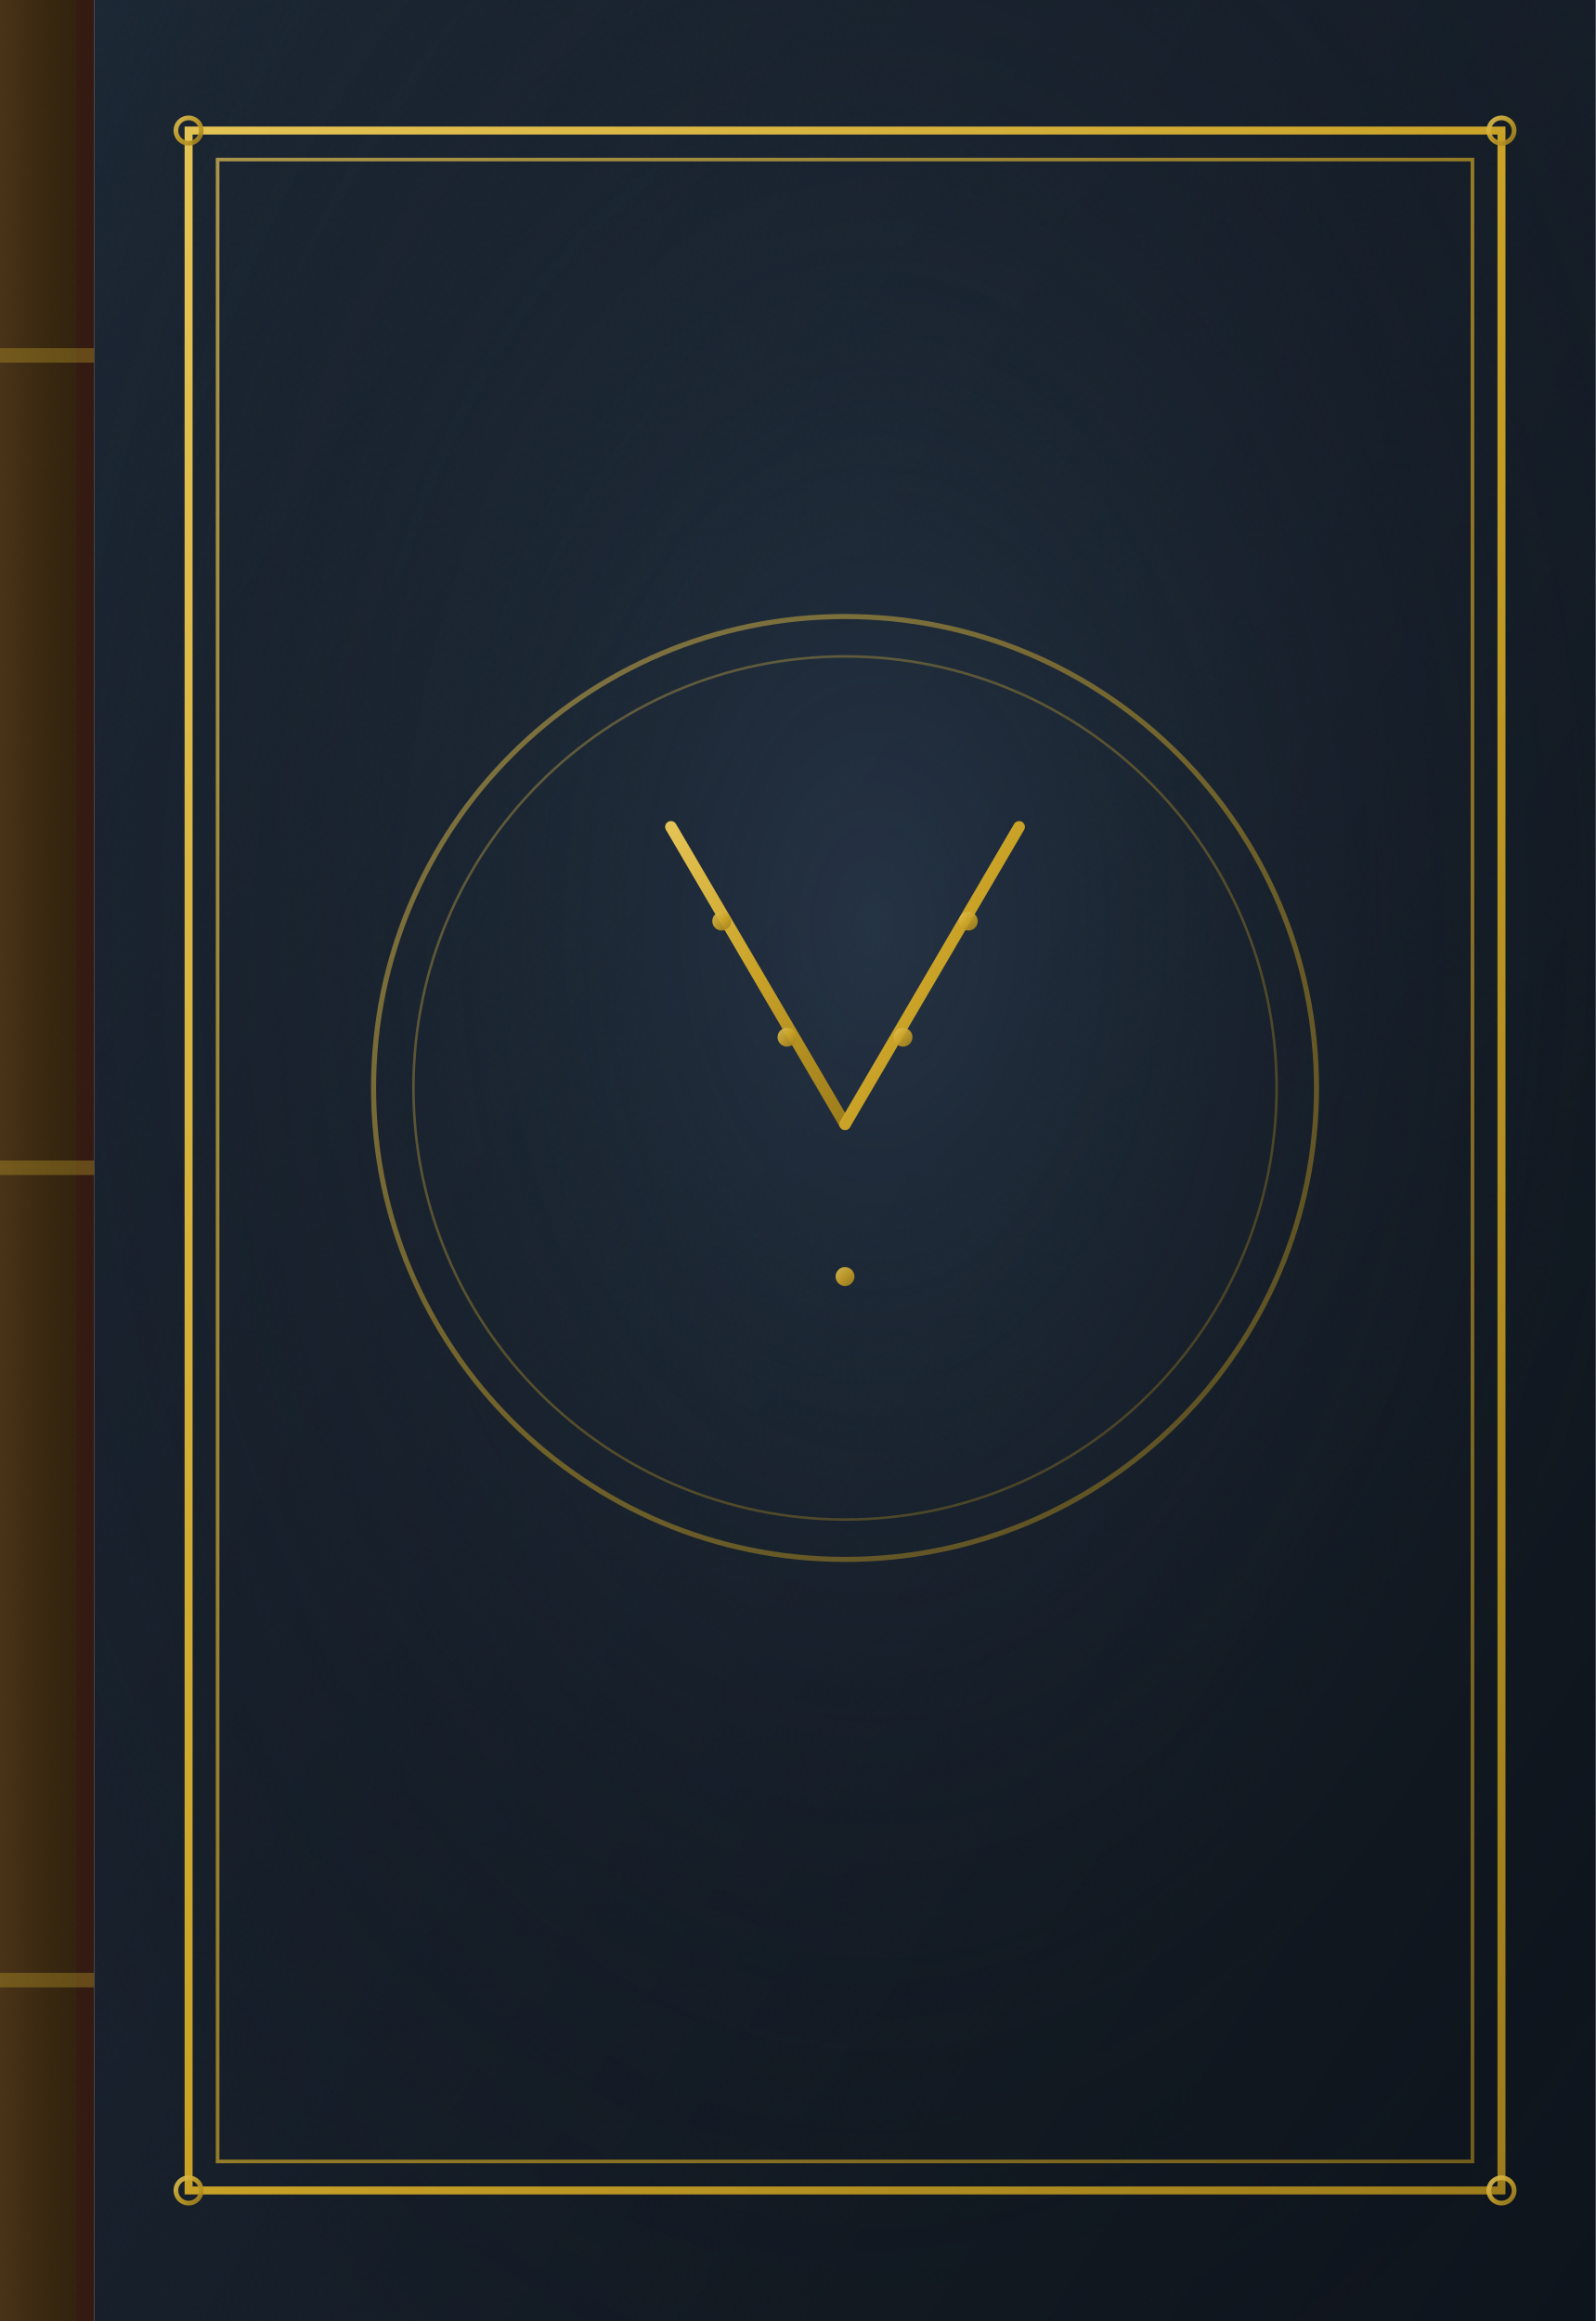
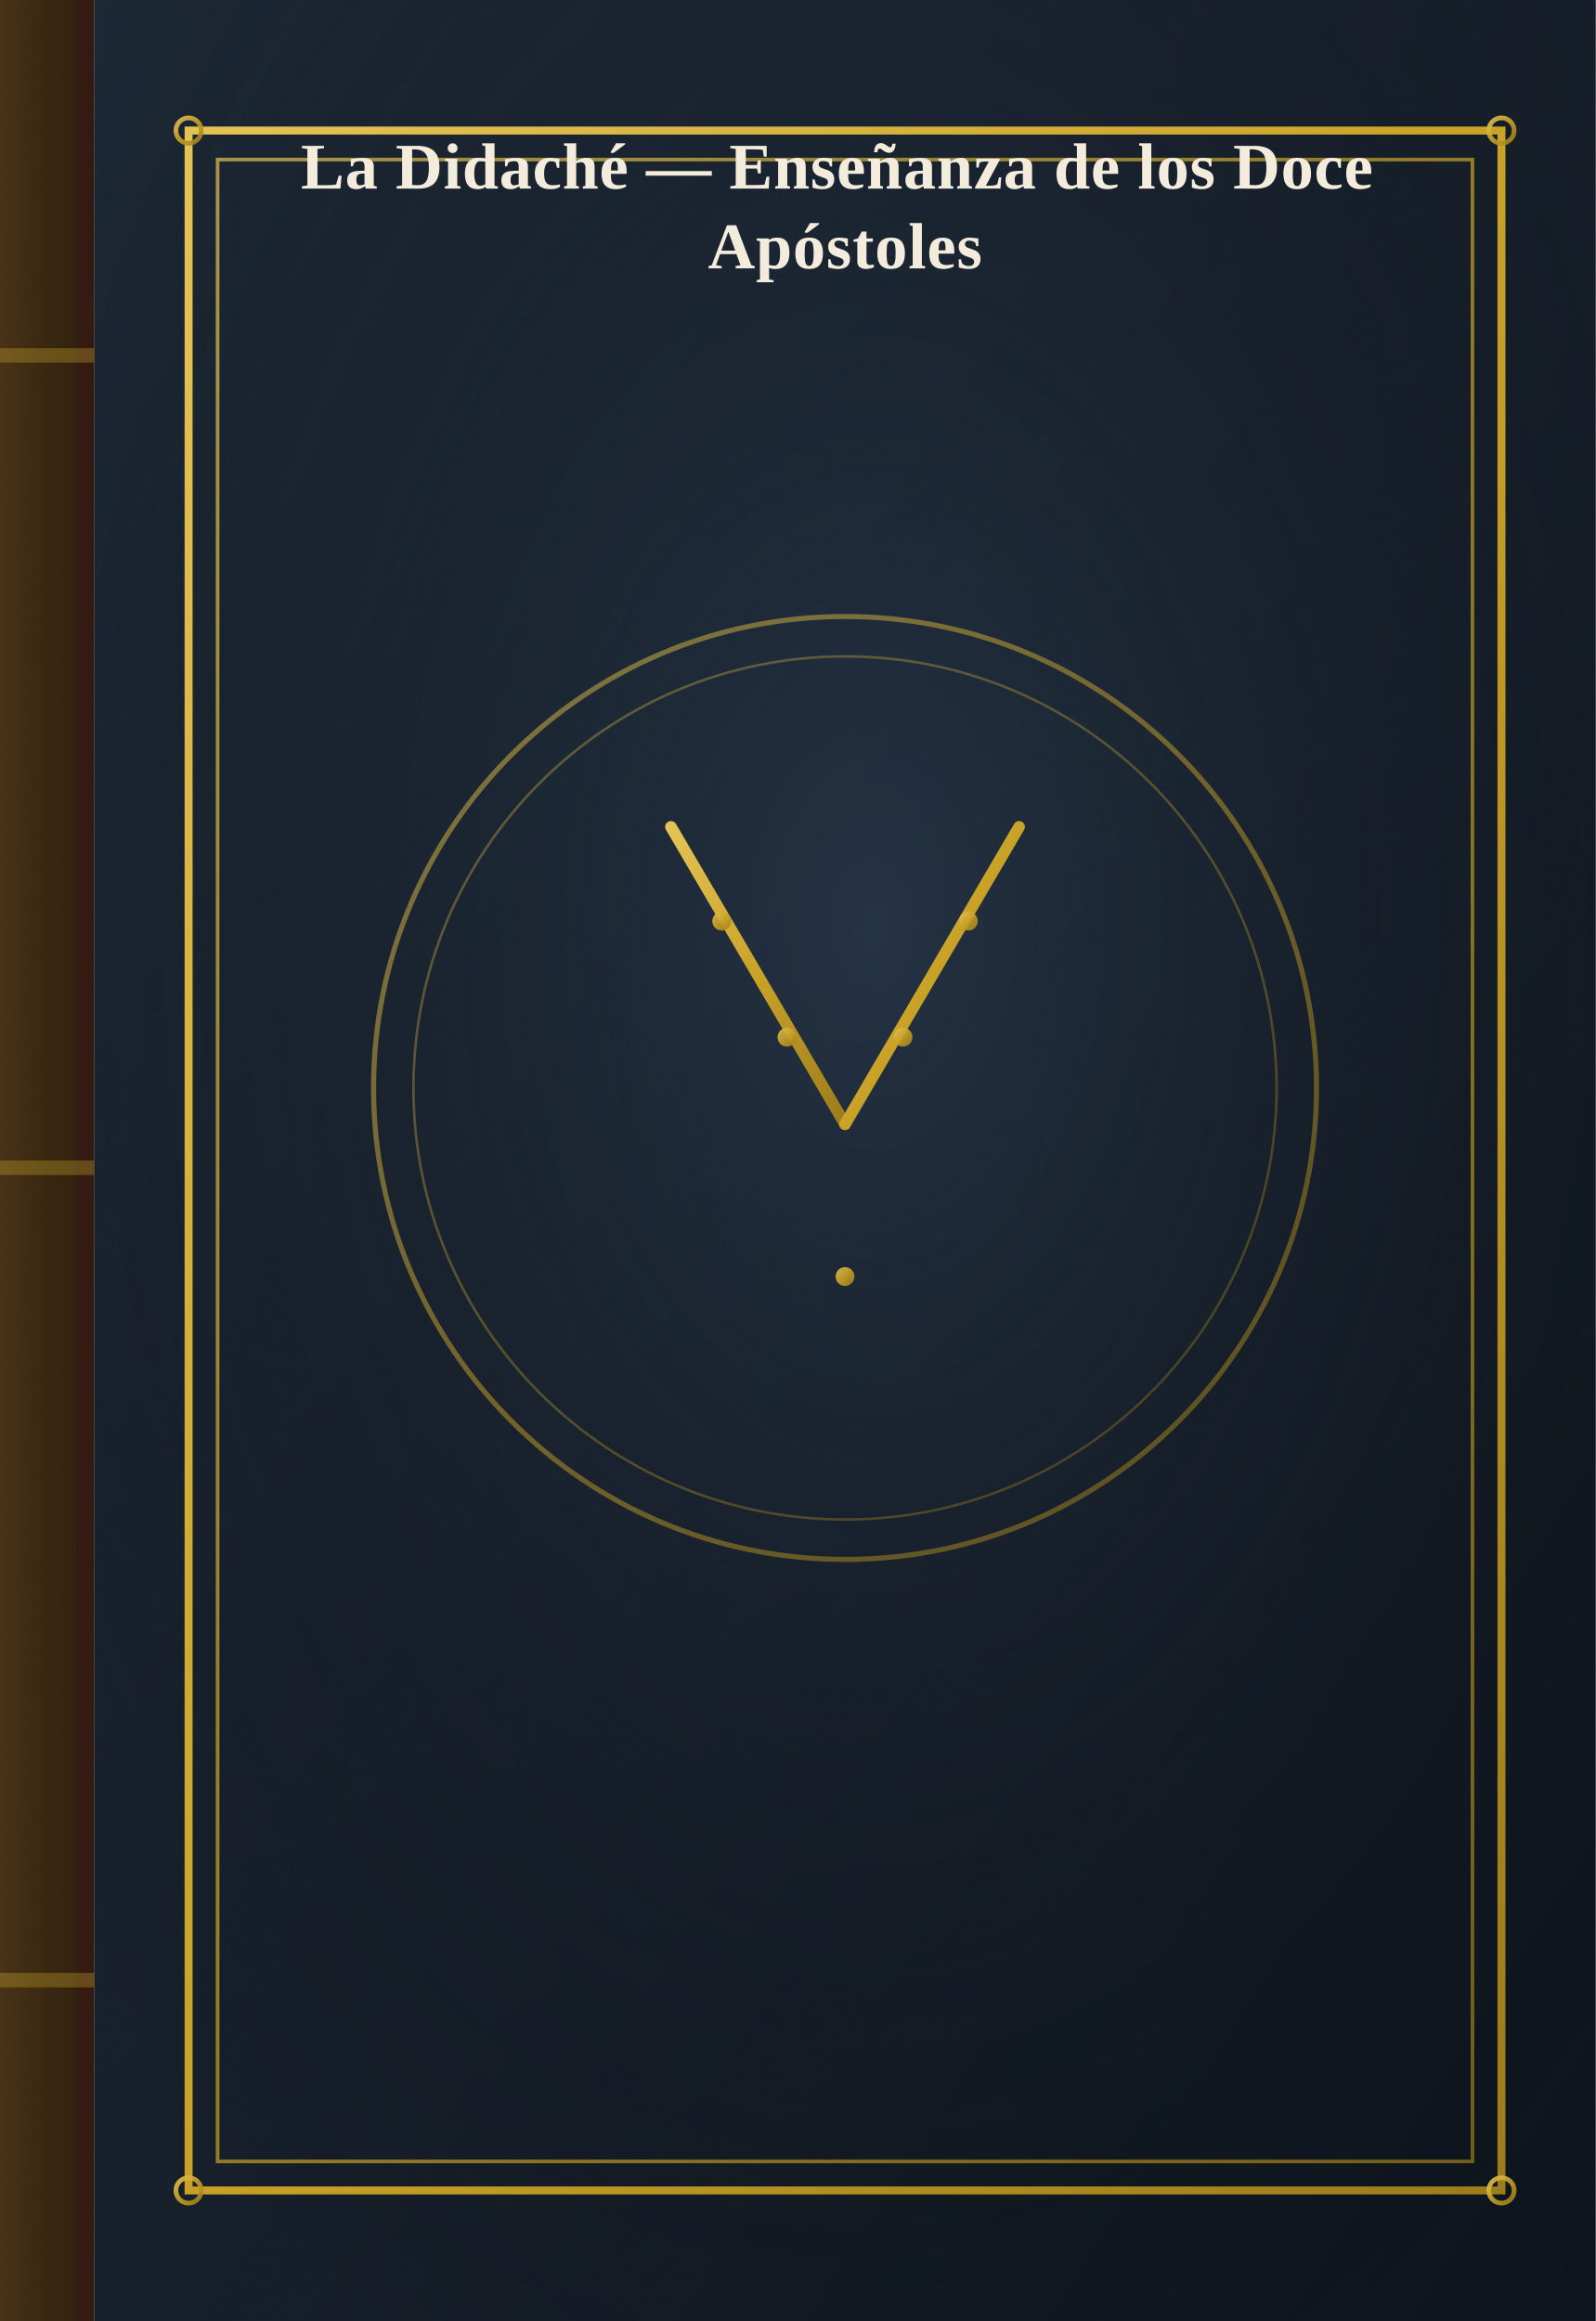
<svg xmlns="http://www.w3.org/2000/svg" width="440" height="640" viewBox="0 0 440 640">
  <defs>
    <linearGradient id="coverGrad" x1="0%" y1="0%" x2="100%" y2="100%">
      <stop offset="0%" stop-color="#1E2A38" />
      <stop offset="55%" stop-color="#161F2A" />
      <stop offset="100%" stop-color="#0E141C" />
    </linearGradient>
    <radialGradient id="vignette" cx="52%" cy="40%" r="70%">
      <stop offset="0%" stop-color="#33475E" stop-opacity="0.5" />
      <stop offset="100%" stop-color="#000000" stop-opacity="0" />
    </radialGradient>
    <linearGradient id="spineGrad" x1="0%" y1="0%" x2="100%" y2="0%">
      <stop offset="0%" stop-color="#4A3418" />
      <stop offset="50%" stop-color="#3A2810" />
      <stop offset="100%" stop-color="#2E2110" />
    </linearGradient>
    <linearGradient id="goldLine" x1="0%" y1="0%" x2="100%" y2="100%">
      <stop offset="0%" stop-color="#E4C355" />
      <stop offset="50%" stop-color="#C9A227" />
      <stop offset="100%" stop-color="#9C7C1C" />
    </linearGradient>
    <filter id="softGrain">
      <feTurbulence type="fractalNoise" baseFrequency="0.9" numOctaves="2" result="noise" />
      <feColorMatrix in="noise" type="matrix" values="0 0 0 0 0  0 0 0 0 0  0 0 0 0 0  0 0 0 0.03 0" />
    </filter>
  </defs>
  <rect x="0" y="0" width="26" height="640" fill="url(#spineGrad)" />
  <rect x="21" y="0" width="5" height="640" fill="#3A1414" opacity="0.5" />
  <rect x="0" y="96" width="26" height="4" fill="#C9A227" opacity="0.35" />
  <rect x="0" y="320" width="26" height="4" fill="#C9A227" opacity="0.35" />
  <rect x="0" y="544" width="26" height="4" fill="#C9A227" opacity="0.35" />
  <rect x="26" y="0" width="414" height="640" fill="url(#coverGrad)" />
  <rect x="26" y="0" width="414" height="640" fill="url(#vignette)" />
  <rect x="26" y="0" width="414" height="640" filter="url(#softGrain)" />
  <rect x="52" y="36" width="362" height="568" fill="none" stroke="url(#goldLine)" stroke-width="2.2" />
  <rect x="60" y="44" width="346" height="552" fill="none" stroke="url(#goldLine)" stroke-width="1" opacity="0.7" />
  <g stroke="url(#goldLine)" stroke-width="1.3" fill="none" opacity="0.9">
    <circle cx="52" cy="36" r="3.5" />
    <circle cx="414" cy="36" r="3.5" />
    <circle cx="52" cy="604" r="3.5" />
    <circle cx="414" cy="604" r="3.5" />
  </g>
+   <text x="233" y="52" text-anchor="middle" fill="#F3ECDC" font-family="Georgia, 'Times New Roman', serif" font-size="18" font-weight="700" letter-spacing="0.2">
+     <tspan x="233" dy="0">La Didaché — Enseñanza de los Doce</tspan>
+     <tspan x="233" dy="22">Apóstoles</tspan>
+   </text>
+   <line x1="80" y1="90" x2="386" y2="90" stroke="url(#goldLine)" stroke-width="0.8" opacity="0.45" />
  <g transform="translate(233,300)">
    <circle r="130" fill="none" stroke="url(#goldLine)" stroke-width="1.4" opacity="0.5" />
    <circle r="119" fill="none" stroke="url(#goldLine)" stroke-width="0.7" opacity="0.35" />
    <g stroke="url(#goldLine)" fill="none" stroke-linecap="round">
      <path d="M 0,80 L 0,10" stroke-width="3.6" />
      <path d="M 0,10 L -48,-72" stroke-width="3.2" />
      <path d="M 0,10 L 48,-72" stroke-width="3.2" />
    </g>
    <g fill="url(#goldLine)" opacity="0.9">
      <circle cx="0" cy="52" r="2.6" />
      <circle cx="-16" cy="-14" r="2.6" />
      <circle cx="16" cy="-14" r="2.6" />
      <circle cx="-34" cy="-46" r="2.6" />
      <circle cx="34" cy="-46" r="2.6" />
    </g>
  </g>
  <line x1="120" y1="500" x2="346" y2="500" stroke="url(#goldLine)" stroke-width="1" opacity="0.4" />
</svg>
